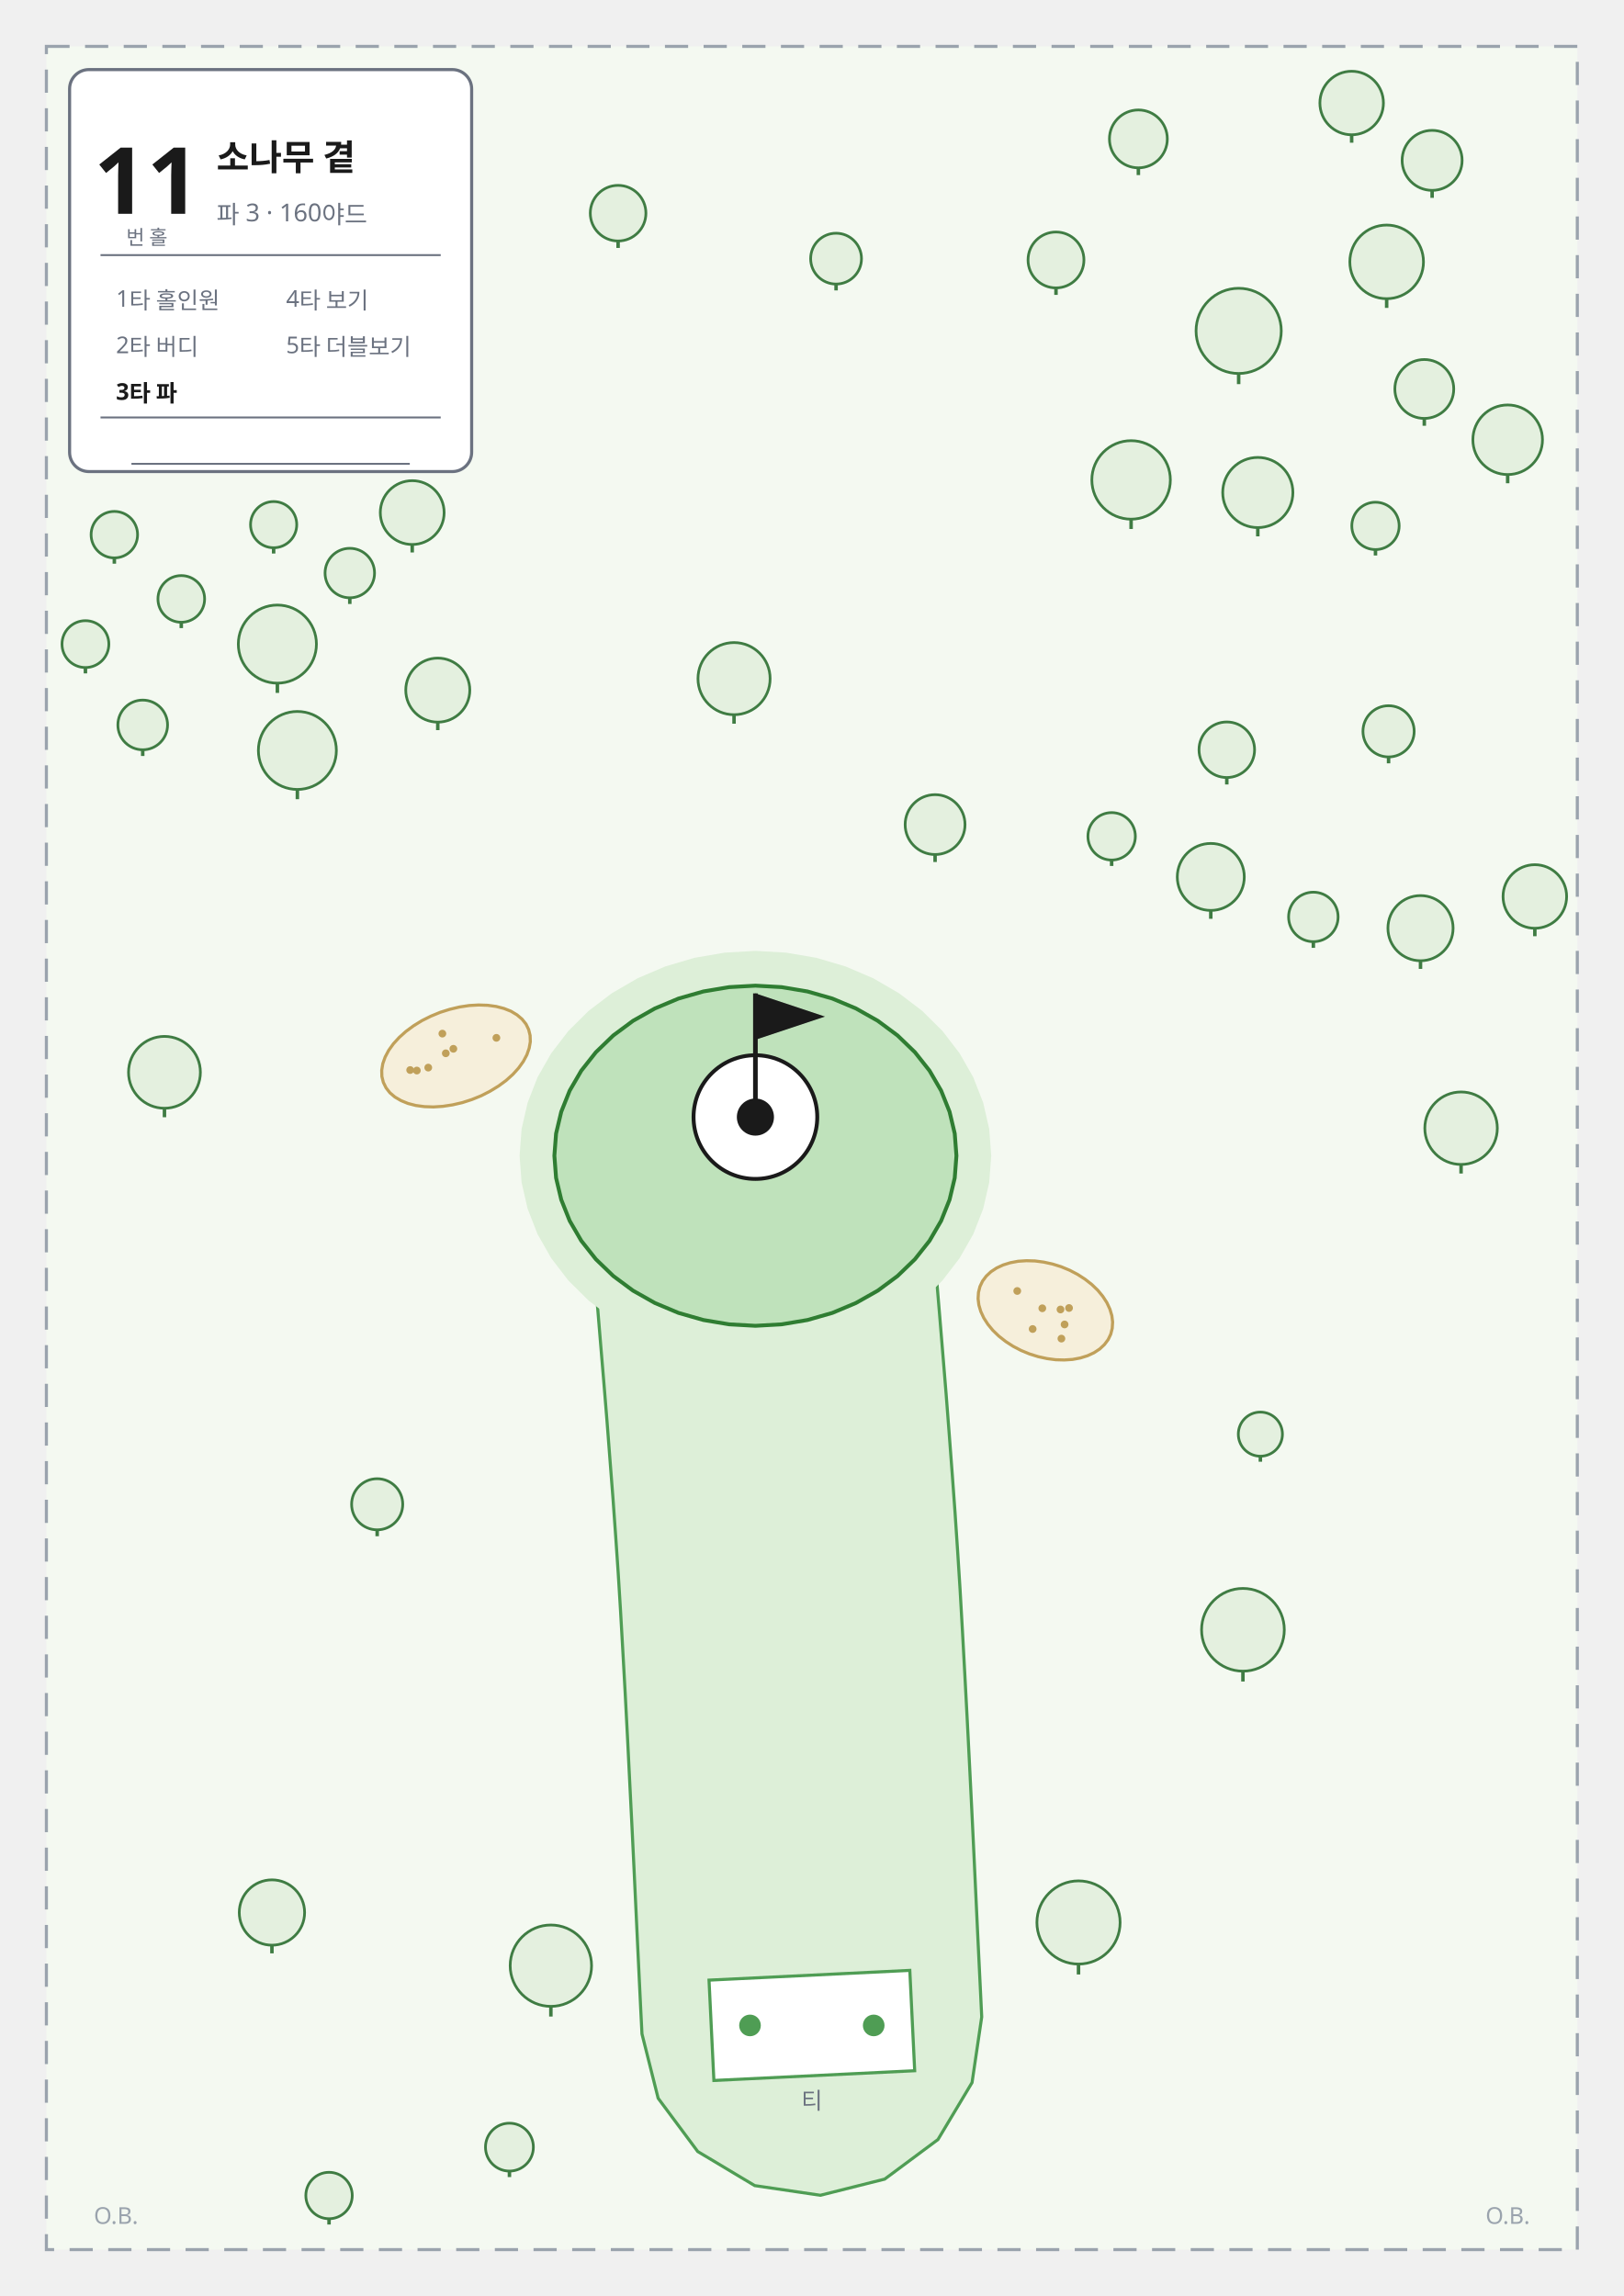
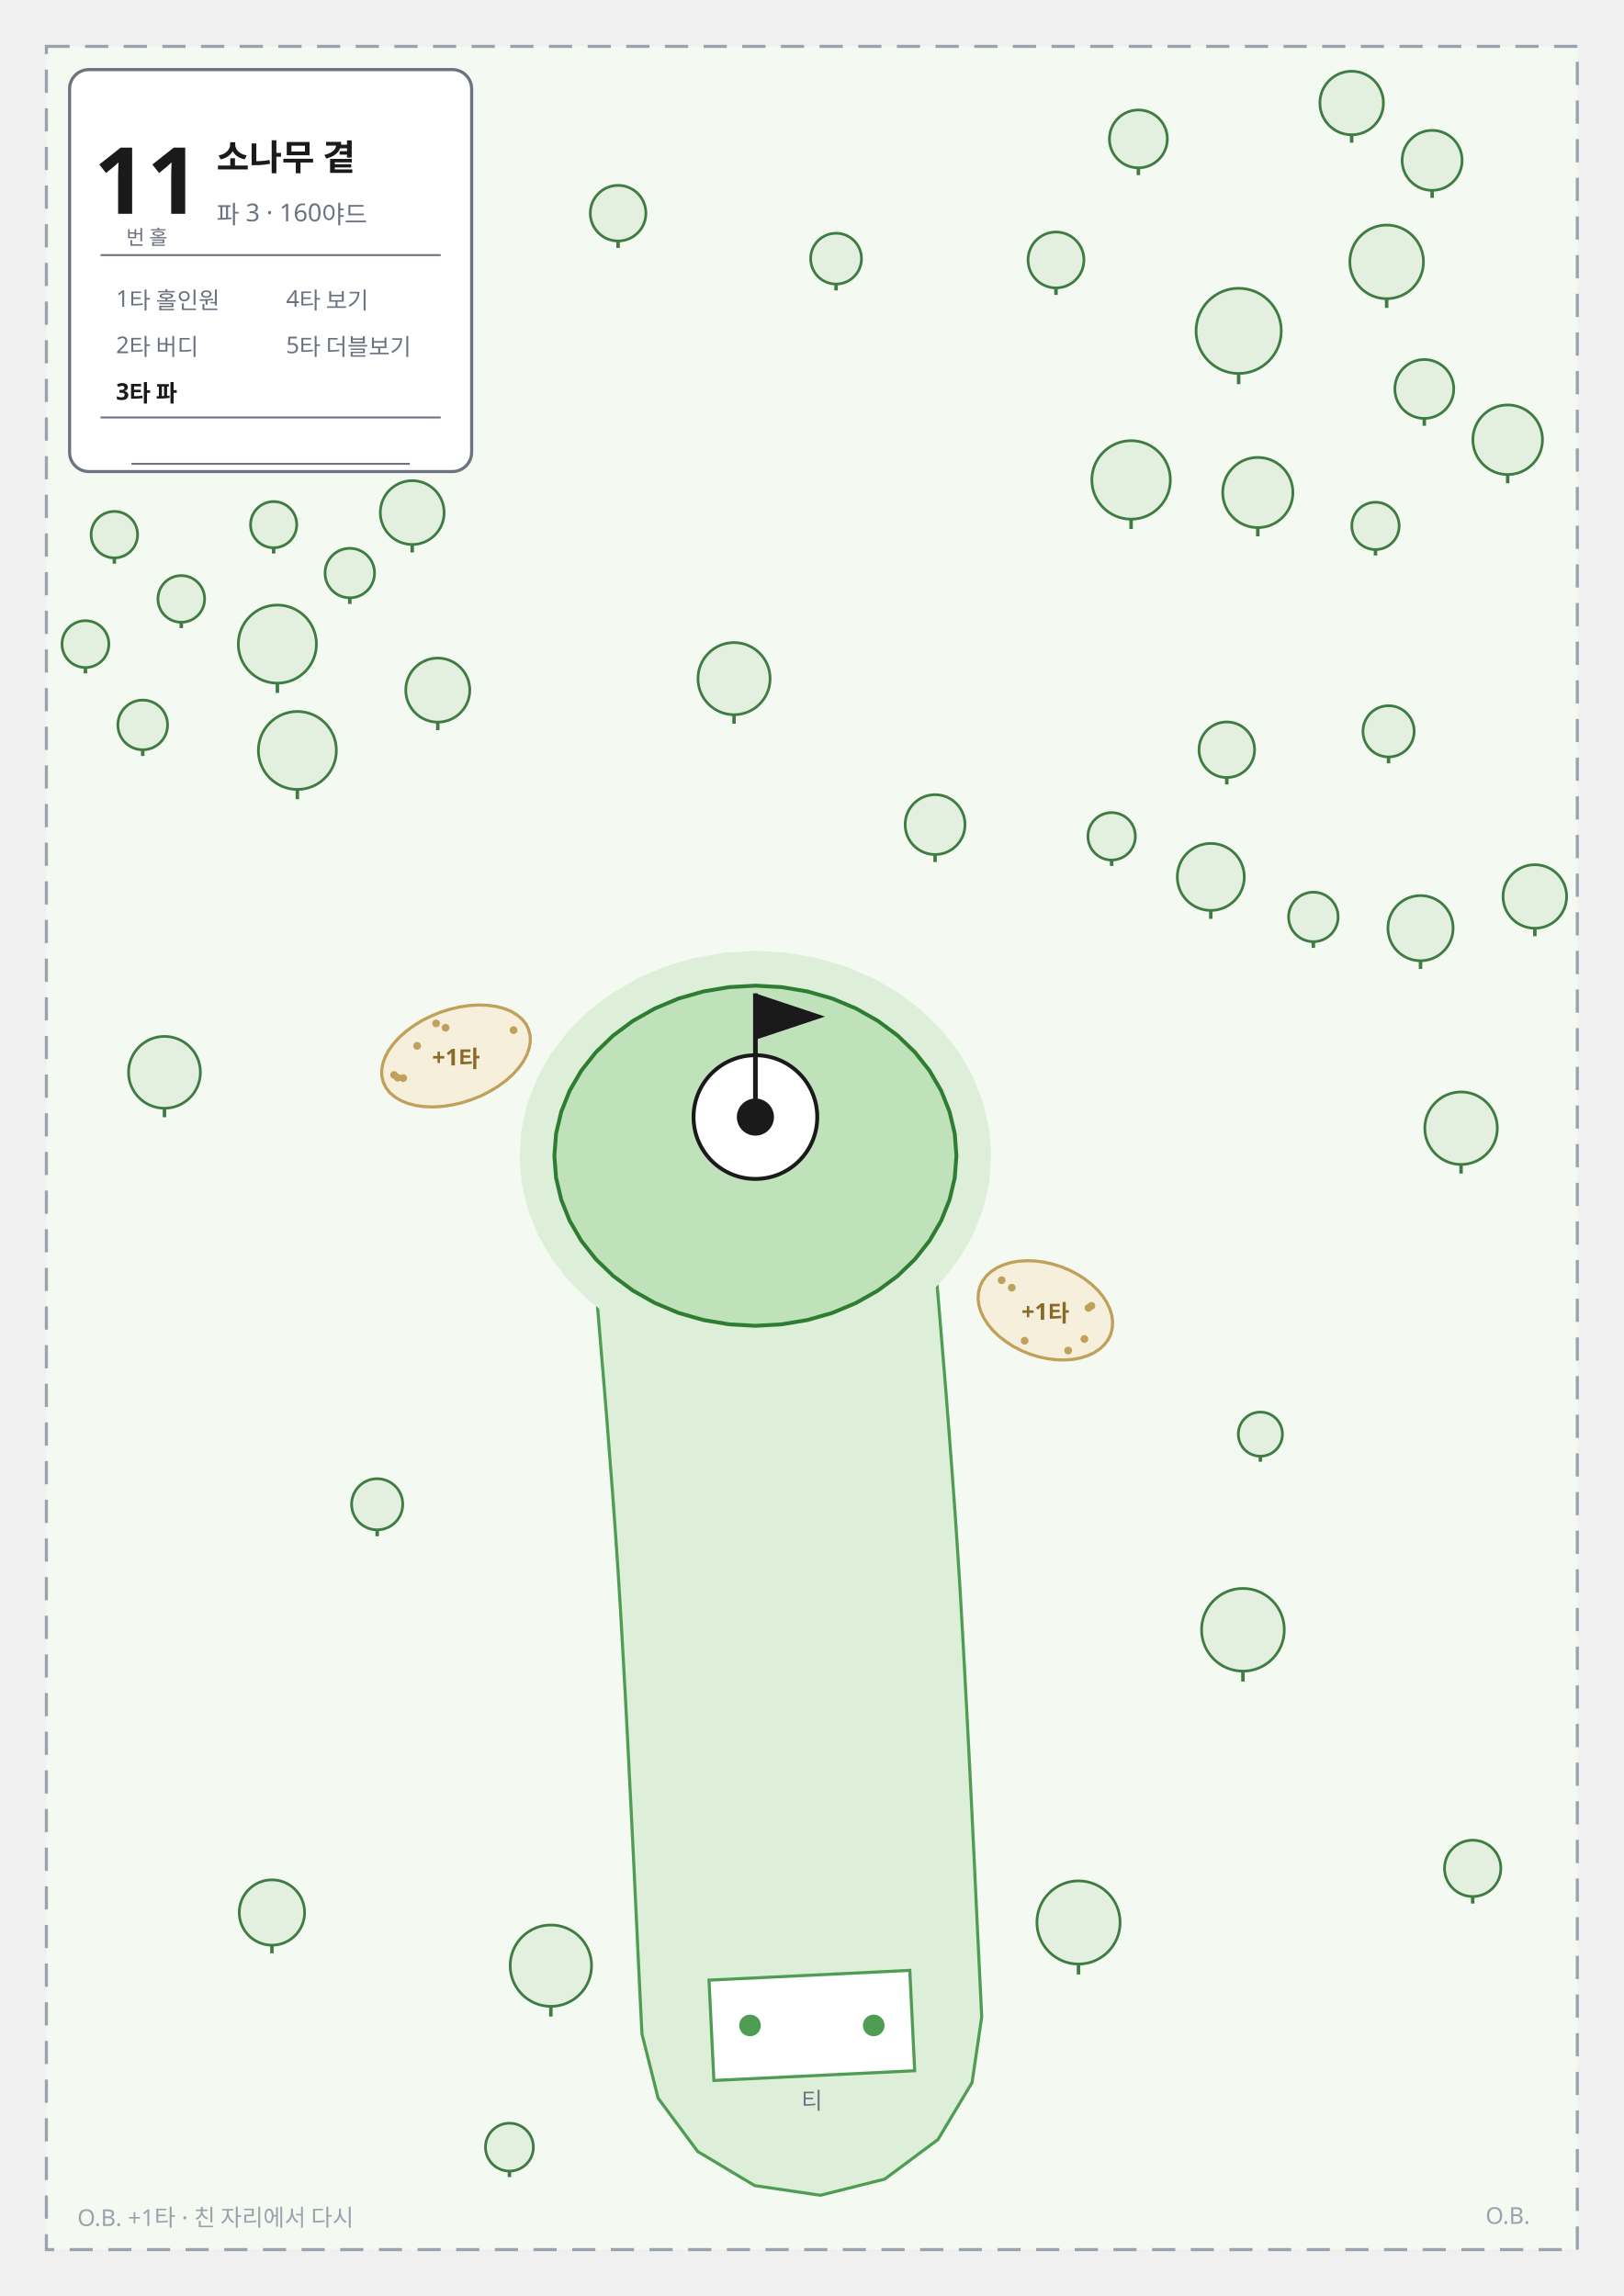
<svg xmlns="http://www.w3.org/2000/svg" width="210mm" height="297mm" viewBox="0 0 210 297" font-family="Noto Sans KR">
  <g id="pc-art" fill="#1a1a1a" stroke="none">
    <rect x="6" y="6" width="198" height="285" fill="#f4f9f1" stroke="#9aa3ad" stroke-width="0.4" stroke-dasharray="3 2" />
-     <text x="15" y="286.5" font-size="3" dominant-baseline="central" fill="#9aa3ad" text-anchor="middle">O.B.</text>
-     <text x="195" y="286.5" font-size="3" dominant-baseline="central" fill="#9aa3ad" text-anchor="middle">O.B.</text>
    <path d="M83.03 263.1 L82.88 260.15 L82.7 256.44 L82.49 252.09 L82.26 247.21 L82.01 241.93 L81.74 236.36 L81.45 230.61 L81.16 224.8 L80.86 219.06 L80.55 213.5 L80.25 208.25 L79.95 203.42 L79.63 198.73 L79.28 193.83 L78.89 188.81 L78.5 183.75 L78.09 178.73 L77.68 173.83 L77.29 169.13 L76.91 164.7 L76.89 164.53 L77.84 156 L81.99 148.48 L88.69 143.12 L96.94 140.73 L105.47 141.68 L112.99 145.83 L118.35 152.53 L120.73 160.77 L120.75 160.97 L121.13 165.42 L121.53 170.17 L121.94 175.14 L122.36 180.25 L122.76 185.42 L123.15 190.58 L123.52 195.66 L123.85 200.58 L124.17 205.61 L124.48 211.02 L124.79 216.7 L125.1 222.53 L125.4 228.4 L125.69 234.2 L125.96 239.81 L126.21 245.12 L126.44 250 L126.65 254.33 L126.83 258 L126.97 260.9 L125.72 269.39 L121.31 276.76 L114.42 281.88 L106.1 283.97 L97.61 282.72 L90.24 278.31 L85.12 271.42 Z" fill="#ddefd8" stroke="#4f9d54" stroke-width="0.4" />
    <path d="M128.2 149.5 L127.94 152.96 L127.16 156.36 L125.88 159.64 L124.11 162.75 L121.9 165.63 L119.27 168.24 L116.27 170.52 L112.95 172.45 L109.37 173.98 L105.59 175.1 L101.68 175.77 L97.7 176 L93.72 175.77 L89.81 175.1 L86.03 173.98 L82.45 172.45 L79.13 170.52 L76.13 168.24 L73.5 165.63 L71.29 162.75 L69.52 159.64 L68.24 156.36 L67.46 152.96 L67.2 149.5 L67.46 146.04 L68.24 142.64 L69.52 139.36 L71.29 136.25 L73.5 133.37 L76.13 130.76 L79.13 128.48 L82.45 126.55 L86.03 125.02 L89.81 123.9 L93.72 123.23 L97.7 123 L101.68 123.23 L105.59 123.9 L109.37 125.02 L112.95 126.55 L116.27 128.48 L119.27 130.76 L121.9 133.37 L124.11 136.25 L125.88 139.36 L127.16 142.64 L127.94 146.04 Z" fill="#ddefd8" stroke="none" />
    <path d="M123.7 149.5 L123.48 152.37 L122.81 155.19 L121.72 157.92 L120.22 160.5 L118.33 162.89 L116.08 165.06 L113.53 166.95 L110.7 168.55 L107.65 169.83 L104.43 170.75 L101.09 171.31 L97.7 171.5 L94.31 171.31 L90.97 170.75 L87.75 169.83 L84.7 168.55 L81.87 166.95 L79.32 165.06 L77.07 162.89 L75.18 160.5 L73.68 157.92 L72.59 155.19 L71.92 152.37 L71.7 149.5 L71.92 146.63 L72.59 143.81 L73.68 141.08 L75.18 138.5 L77.07 136.11 L79.32 133.94 L81.87 132.05 L84.7 130.45 L87.75 129.17 L90.97 128.25 L94.31 127.69 L97.7 127.5 L101.09 127.69 L104.43 128.25 L107.65 129.17 L110.7 130.45 L113.53 132.05 L116.08 133.94 L118.33 136.11 L120.22 138.5 L121.72 141.08 L122.81 143.81 L123.48 146.63 Z" fill="#bfe2bb" stroke="#2f7d32" stroke-width="0.5" />
    <path d="M68.37 133.17 L68.56 133.94 L68.59 134.75 L68.44 135.59 L68.14 136.45 L67.68 137.31 L67.07 138.16 L66.33 138.98 L65.45 139.77 L64.47 140.49 L63.39 141.15 L62.24 141.74 L61.03 142.23 L59.79 142.63 L58.53 142.92 L57.28 143.11 L56.06 143.19 L54.89 143.15 L53.78 143 L52.77 142.74 L51.87 142.37 L51.08 141.91 L50.43 141.36 L49.93 140.72 L49.58 140.01 L49.39 139.25 L49.37 138.44 L49.51 137.59 L49.81 136.74 L50.27 135.87 L50.88 135.02 L51.63 134.2 L52.5 133.42 L53.49 132.69 L54.56 132.03 L55.72 131.45 L56.93 130.95 L58.17 130.56 L59.43 130.26 L60.68 130.07 L61.9 130 L63.07 130.04 L64.17 130.19 L65.18 130.45 L66.09 130.81 L66.87 131.28 L67.52 131.83 L68.03 132.47 Z" fill="#f6efdb" stroke="#c0a05a" stroke-width="0.4" />
-     <circle cx="58.636" cy="135.668" r="0.5" fill="#c0a05a" stroke="none" />
-     <circle cx="55.388" cy="138.1" r="0.5" fill="#c0a05a" stroke="none" />
-     <circle cx="53.911" cy="138.481" r="0.5" fill="#c0a05a" stroke="none" />
-     <circle cx="64.201" cy="134.25" r="0.5" fill="#c0a05a" stroke="none" />
-     <circle cx="53.05" cy="138.415" r="0.5" fill="#c0a05a" stroke="none" />
-     <circle cx="57.657" cy="136.25" r="0.5" fill="#c0a05a" stroke="none" />
-     <circle cx="57.214" cy="133.704" r="0.5" fill="#c0a05a" stroke="none" />
+     <circle cx="57.627" cy="132.944" r="0.5" fill="#c0a05a" stroke="none" />
+     <circle cx="52.145" cy="139.461" r="0.5" fill="#c0a05a" stroke="none" />
+     <circle cx="51.432" cy="139.405" r="0.5" fill="#c0a05a" stroke="none" />
+     <circle cx="66.422" cy="133.254" r="0.5" fill="#c0a05a" stroke="none" />
+     <circle cx="50.977" cy="139.053" r="0.5" fill="#c0a05a" stroke="none" />
+     <circle cx="53.949" cy="135.288" r="0.5" fill="#c0a05a" stroke="none" />
+     <circle cx="56.406" cy="132.381" r="0.5" fill="#c0a05a" stroke="none" />
+     <text x="58.978" y="136.593" font-size="3" dominant-baseline="central" fill="#8a6a28" text-anchor="middle" font-weight="bold">+1타</text>
    <path d="M143.66 172.58 L143.32 173.29 L142.84 173.93 L142.23 174.5 L141.5 174.98 L140.66 175.37 L139.73 175.66 L138.72 175.85 L137.65 175.92 L136.54 175.89 L135.41 175.74 L134.27 175.49 L133.15 175.14 L132.06 174.69 L131.03 174.15 L130.07 173.53 L129.19 172.84 L128.42 172.1 L127.77 171.31 L127.24 170.49 L126.85 169.65 L126.6 168.81 L126.5 167.99 L126.55 167.18 L126.74 166.42 L127.08 165.71 L127.56 165.07 L128.17 164.5 L128.9 164.02 L129.74 163.63 L130.67 163.34 L131.68 163.15 L132.75 163.08 L133.86 163.11 L134.99 163.26 L136.13 163.51 L137.25 163.86 L138.34 164.31 L139.37 164.85 L140.33 165.47 L141.21 166.16 L141.98 166.9 L142.63 167.69 L143.16 168.51 L143.55 169.35 L143.8 170.19 L143.9 171.01 L143.85 171.82 Z" fill="#f6efdb" stroke="#c0a05a" stroke-width="0.4" />
-     <circle cx="137.687" cy="171.326" r="0.5" fill="#c0a05a" stroke="none" />
-     <circle cx="131.565" cy="166.995" r="0.5" fill="#c0a05a" stroke="none" />
-     <circle cx="134.806" cy="169.234" r="0.5" fill="#c0a05a" stroke="none" />
-     <circle cx="133.557" cy="171.914" r="0.5" fill="#c0a05a" stroke="none" />
-     <circle cx="138.263" cy="169.198" r="0.5" fill="#c0a05a" stroke="none" />
-     <circle cx="137.276" cy="173.157" r="0.5" fill="#c0a05a" stroke="none" />
-     <circle cx="137.159" cy="169.388" r="0.5" fill="#c0a05a" stroke="none" />
+     <circle cx="140.252" cy="173.208" r="0.5" fill="#c0a05a" stroke="none" />
+     <circle cx="129.548" cy="165.605" r="0.5" fill="#c0a05a" stroke="none" />
+     <circle cx="130.86" cy="166.57" r="0.5" fill="#c0a05a" stroke="none" />
+     <circle cx="132.523" cy="173.432" r="0.5" fill="#c0a05a" stroke="none" />
+     <circle cx="141.153" cy="168.913" r="0.5" fill="#c0a05a" stroke="none" />
+     <circle cx="138.152" cy="174.699" r="0.5" fill="#c0a05a" stroke="none" />
+     <circle cx="140.783" cy="169.181" r="0.5" fill="#c0a05a" stroke="none" />
+     <text x="135.2" y="169.5" font-size="3" dominant-baseline="central" fill="#8a6a28" text-anchor="middle" font-weight="bold">+1타</text>
    <line x1="147.231" y1="20.026" x2="147.231" y2="22.647" stroke="#3f7c43" stroke-width="0.45" />
    <circle cx="147.231" cy="17.967" r="3.743" fill="#e4f0df" stroke="#3f7c43" stroke-width="0.35" />
    <line x1="156.596" y1="115.819" x2="156.596" y2="118.852" stroke="#3f7c43" stroke-width="0.45" />
    <circle cx="156.596" cy="113.436" r="4.332" fill="#e4f0df" stroke="#3f7c43" stroke-width="0.35" />
    <line x1="185.222" y1="22.878" x2="185.222" y2="25.593" stroke="#3f7c43" stroke-width="0.45" />
    <circle cx="185.222" cy="20.745" r="3.879" fill="#e4f0df" stroke="#3f7c43" stroke-width="0.35" />
    <line x1="146.29" y1="64.873" x2="146.29" y2="68.427" stroke="#3f7c43" stroke-width="0.45" />
    <circle cx="146.29" cy="62.081" r="5.077" fill="#e4f0df" stroke="#3f7c43" stroke-width="0.35" />
    <line x1="162.677" y1="66.205" x2="162.677" y2="69.381" stroke="#3f7c43" stroke-width="0.45" />
    <circle cx="162.677" cy="63.709" r="4.538" fill="#e4f0df" stroke="#3f7c43" stroke-width="0.35" />
    <line x1="179.589" y1="96.423" x2="179.589" y2="98.741" stroke="#3f7c43" stroke-width="0.45" />
    <circle cx="179.589" cy="94.601" r="3.312" fill="#e4f0df" stroke="#3f7c43" stroke-width="0.35" />
    <line x1="160.201" y1="45.833" x2="160.201" y2="49.69" stroke="#3f7c43" stroke-width="0.45" />
    <circle cx="160.201" cy="42.802" r="5.51" fill="#e4f0df" stroke="#3f7c43" stroke-width="0.35" />
    <line x1="158.667" y1="98.959" x2="158.667" y2="101.474" stroke="#3f7c43" stroke-width="0.45" />
    <circle cx="158.667" cy="96.983" r="3.593" fill="#e4f0df" stroke="#3f7c43" stroke-width="0.35" />
    <line x1="179.342" y1="36.494" x2="179.342" y2="39.827" stroke="#3f7c43" stroke-width="0.45" />
    <circle cx="179.342" cy="33.875" r="4.762" fill="#e4f0df" stroke="#3f7c43" stroke-width="0.35" />
    <line x1="136.575" y1="35.615" x2="136.575" y2="38.145" stroke="#3f7c43" stroke-width="0.45" />
    <circle cx="136.575" cy="33.627" r="3.614" fill="#e4f0df" stroke="#3f7c43" stroke-width="0.35" />
    <line x1="198.507" y1="118.226" x2="198.507" y2="121.104" stroke="#3f7c43" stroke-width="0.45" />
    <circle cx="198.507" cy="115.965" r="4.111" fill="#e4f0df" stroke="#3f7c43" stroke-width="0.35" />
    <line x1="174.815" y1="15.585" x2="174.815" y2="18.46" stroke="#3f7c43" stroke-width="0.45" />
    <circle cx="174.815" cy="13.325" r="4.108" fill="#e4f0df" stroke="#3f7c43" stroke-width="0.35" />
    <line x1="184.21" y1="52.409" x2="184.21" y2="55.075" stroke="#3f7c43" stroke-width="0.45" />
    <circle cx="184.21" cy="50.315" r="3.808" fill="#e4f0df" stroke="#3f7c43" stroke-width="0.35" />
    <line x1="194.994" y1="59.361" x2="194.994" y2="62.512" stroke="#3f7c43" stroke-width="0.45" />
    <circle cx="194.994" cy="56.885" r="4.501" fill="#e4f0df" stroke="#3f7c43" stroke-width="0.35" />
    <line x1="169.861" y1="120.37" x2="169.861" y2="122.61" stroke="#3f7c43" stroke-width="0.45" />
    <circle cx="169.861" cy="118.609" r="3.201" fill="#e4f0df" stroke="#3f7c43" stroke-width="0.35" />
    <line x1="143.773" y1="109.87" x2="143.773" y2="112.016" stroke="#3f7c43" stroke-width="0.45" />
    <circle cx="143.773" cy="108.183" r="3.067" fill="#e4f0df" stroke="#3f7c43" stroke-width="0.35" />
    <line x1="177.897" y1="69.712" x2="177.897" y2="71.855" stroke="#3f7c43" stroke-width="0.45" />
    <circle cx="177.897" cy="68.028" r="3.062" fill="#e4f0df" stroke="#3f7c43" stroke-width="0.35" />
    <line x1="183.72" y1="122.381" x2="183.72" y2="125.331" stroke="#3f7c43" stroke-width="0.45" />
    <circle cx="183.72" cy="120.064" r="4.214" fill="#e4f0df" stroke="#3f7c43" stroke-width="0.35" />
    <line x1="35.874" y1="86.096" x2="35.874" y2="89.631" stroke="#3f7c43" stroke-width="0.45" />
    <circle cx="35.874" cy="83.318" r="5.051" fill="#e4f0df" stroke="#3f7c43" stroke-width="0.35" />
    <line x1="18.459" y1="95.541" x2="18.459" y2="97.79" stroke="#3f7c43" stroke-width="0.45" />
    <circle cx="18.459" cy="93.774" r="3.213" fill="#e4f0df" stroke="#3f7c43" stroke-width="0.35" />
    <line x1="56.62" y1="91.547" x2="56.62" y2="94.446" stroke="#3f7c43" stroke-width="0.45" />
    <circle cx="56.62" cy="89.27" r="4.141" fill="#e4f0df" stroke="#3f7c43" stroke-width="0.35" />
    <line x1="11.049" y1="84.986" x2="11.049" y2="87.107" stroke="#3f7c43" stroke-width="0.45" />
    <circle cx="11.049" cy="83.319" r="3.03" fill="#e4f0df" stroke="#3f7c43" stroke-width="0.35" />
    <line x1="23.446" y1="79.134" x2="23.446" y2="81.247" stroke="#3f7c43" stroke-width="0.45" />
    <circle cx="23.446" cy="77.474" r="3.018" fill="#e4f0df" stroke="#3f7c43" stroke-width="0.35" />
    <line x1="14.788" y1="70.813" x2="14.788" y2="72.916" stroke="#3f7c43" stroke-width="0.45" />
    <circle cx="14.788" cy="69.161" r="3.005" fill="#e4f0df" stroke="#3f7c43" stroke-width="0.35" />
    <line x1="53.314" y1="68.575" x2="53.314" y2="71.464" stroke="#3f7c43" stroke-width="0.45" />
    <circle cx="53.314" cy="66.305" r="4.127" fill="#e4f0df" stroke="#3f7c43" stroke-width="0.35" />
    <line x1="35.391" y1="69.51" x2="35.391" y2="71.601" stroke="#3f7c43" stroke-width="0.45" />
    <circle cx="35.391" cy="67.867" r="2.987" fill="#e4f0df" stroke="#3f7c43" stroke-width="0.35" />
    <line x1="38.46" y1="99.85" x2="38.46" y2="103.38" stroke="#3f7c43" stroke-width="0.45" />
    <circle cx="38.46" cy="97.076" r="5.043" fill="#e4f0df" stroke="#3f7c43" stroke-width="0.35" />
    <line x1="45.241" y1="75.888" x2="45.241" y2="78.127" stroke="#3f7c43" stroke-width="0.45" />
    <circle cx="45.241" cy="74.128" r="3.2" fill="#e4f0df" stroke="#3f7c43" stroke-width="0.35" />
    <line x1="108.132" y1="35.266" x2="108.132" y2="37.567" stroke="#3f7c43" stroke-width="0.45" />
    <circle cx="108.132" cy="33.457" r="3.288" fill="#e4f0df" stroke="#3f7c43" stroke-width="0.35" />
    <line x1="48.782" y1="196.404" x2="48.782" y2="198.718" stroke="#3f7c43" stroke-width="0.45" />
    <circle cx="48.782" cy="194.586" r="3.306" fill="#e4f0df" stroke="#3f7c43" stroke-width="0.35" />
    <line x1="71.247" y1="257.166" x2="71.247" y2="260.85" stroke="#3f7c43" stroke-width="0.45" />
    <circle cx="71.247" cy="254.272" r="5.262" fill="#e4f0df" stroke="#3f7c43" stroke-width="0.35" />
    <line x1="35.17" y1="249.718" x2="35.17" y2="252.676" stroke="#3f7c43" stroke-width="0.45" />
    <circle cx="35.17" cy="247.394" r="4.225" fill="#e4f0df" stroke="#3f7c43" stroke-width="0.35" />
    <line x1="94.937" y1="90.35" x2="94.937" y2="93.616" stroke="#3f7c43" stroke-width="0.45" />
    <circle cx="94.937" cy="87.785" r="4.665" fill="#e4f0df" stroke="#3f7c43" stroke-width="0.35" />
    <line x1="139.488" y1="251.641" x2="139.488" y2="255.408" stroke="#3f7c43" stroke-width="0.45" />
    <circle cx="139.488" cy="248.682" r="5.38" fill="#e4f0df" stroke="#3f7c43" stroke-width="0.35" />
-     <line x1="42.556" y1="285.653" x2="42.556" y2="287.754" stroke="#3f7c43" stroke-width="0.45" />
-     <circle cx="42.556" cy="284.002" r="3.002" fill="#e4f0df" stroke="#3f7c43" stroke-width="0.35" />
    <line x1="120.938" y1="108.795" x2="120.938" y2="111.505" stroke="#3f7c43" stroke-width="0.45" />
    <circle cx="120.938" cy="106.665" r="3.871" fill="#e4f0df" stroke="#3f7c43" stroke-width="0.35" />
    <line x1="65.887" y1="279.448" x2="65.887" y2="281.616" stroke="#3f7c43" stroke-width="0.45" />
    <circle cx="65.887" cy="277.744" r="3.097" fill="#e4f0df" stroke="#3f7c43" stroke-width="0.35" />
    <line x1="79.941" y1="29.555" x2="79.941" y2="32.072" stroke="#3f7c43" stroke-width="0.45" />
    <circle cx="79.941" cy="27.576" r="3.597" fill="#e4f0df" stroke="#3f7c43" stroke-width="0.35" />
    <line x1="160.754" y1="213.765" x2="160.754" y2="217.51" stroke="#3f7c43" stroke-width="0.45" />
    <circle cx="160.754" cy="210.823" r="5.35" fill="#e4f0df" stroke="#3f7c43" stroke-width="0.35" />
    <line x1="163.01" y1="187.084" x2="163.01" y2="189.081" stroke="#3f7c43" stroke-width="0.45" />
    <circle cx="163.01" cy="185.515" r="2.853" fill="#e4f0df" stroke="#3f7c43" stroke-width="0.35" />
    <line x1="21.27" y1="141.267" x2="21.27" y2="144.52" stroke="#3f7c43" stroke-width="0.45" />
    <circle cx="21.27" cy="138.711" r="4.647" fill="#e4f0df" stroke="#3f7c43" stroke-width="0.35" />
    <line x1="188.966" y1="148.519" x2="188.966" y2="151.801" stroke="#3f7c43" stroke-width="0.45" />
    <circle cx="188.966" cy="145.94" r="4.688" fill="#e4f0df" stroke="#3f7c43" stroke-width="0.35" />
+     <line x1="190.468" y1="243.684" x2="190.468" y2="246.233" stroke="#3f7c43" stroke-width="0.45" />
+     <circle cx="190.468" cy="241.682" r="3.642" fill="#e4f0df" stroke="#3f7c43" stroke-width="0.35" />
+     <text x="10" y="286.5" font-size="3" dominant-baseline="central" fill="#9aa3ad" text-anchor="start">O.B. +1타 · 친 자리에서 다시</text>
+     <text x="195" y="286.5" font-size="3" dominant-baseline="central" fill="#9aa3ad" text-anchor="middle">O.B.</text>
    <path d="M92.33 269.12 L91.7 256.14 L117.67 254.88 L118.3 267.86 Z" fill="#ffffff" stroke="#4f9d54" stroke-width="0.4" />
    <circle cx="97" cy="262" r="1.4" fill="#4f9d54" stroke="none" />
    <circle cx="113" cy="262" r="1.4" fill="#4f9d54" stroke="none" />
    <text x="105" y="271.5" font-size="3" dominant-baseline="central" fill="#6b7280" text-anchor="middle">티</text>
    <circle cx="97.7" cy="144.5" r="8" fill="#ffffff" stroke="#1a1a1a" stroke-width="0.5" />
    <circle cx="97.7" cy="144.5" r="2.4" fill="#1a1a1a" stroke="none" />
    <line x1="97.7" y1="144.5" x2="97.7" y2="128.5" stroke="#1a1a1a" stroke-width="0.6" />
    <path d="M97.7 128.5 L106.7 131.5 L97.7 134.5 Z" fill="#1a1a1a" stroke="none" />
    <rect x="9" y="9" width="52" height="52" fill="#ffffff" stroke="#6b7280" stroke-width="0.4" rx="2.5" />
    <text x="19" y="23" font-size="12" dominant-baseline="central" text-anchor="middle" font-weight="bold">11</text>
    <text x="19" y="30.5" font-size="2.6" dominant-baseline="central" fill="#6b7280" text-anchor="middle">번 홀</text>
    <text x="28" y="20" font-size="4.6" dominant-baseline="central" text-anchor="start" font-weight="bold">소나무 곁</text>
    <text x="28" y="27.5" font-size="3.2" dominant-baseline="central" fill="#6b7280" text-anchor="start">파 3 · 160야드</text>
    <line x1="13" y1="33" x2="57" y2="33" stroke="#6b7280" stroke-width="0.25" />
    <line x1="13" y1="54" x2="57" y2="54" stroke="#6b7280" stroke-width="0.25" />
    <text x="15" y="38.5" font-size="3" dominant-baseline="central" text-anchor="start" fill="#6b7280">1타 홀인원</text>
    <text x="15" y="44.5" font-size="3" dominant-baseline="central" text-anchor="start" fill="#6b7280">2타 버디</text>
    <text x="15" y="50.5" font-size="3" dominant-baseline="central" text-anchor="start" font-weight="bold" fill="#1a1a1a">3타 파</text>
    <text x="37" y="38.5" font-size="3" dominant-baseline="central" text-anchor="start" fill="#6b7280">4타 보기</text>
    <text x="37" y="44.5" font-size="3" dominant-baseline="central" text-anchor="start" fill="#6b7280">5타 더블보기</text>
    <line x1="17" y1="60" x2="53" y2="60" stroke="#6b7280" stroke-width="0.25" />
  </g>
  <g id="pc-slot" />
</svg>
